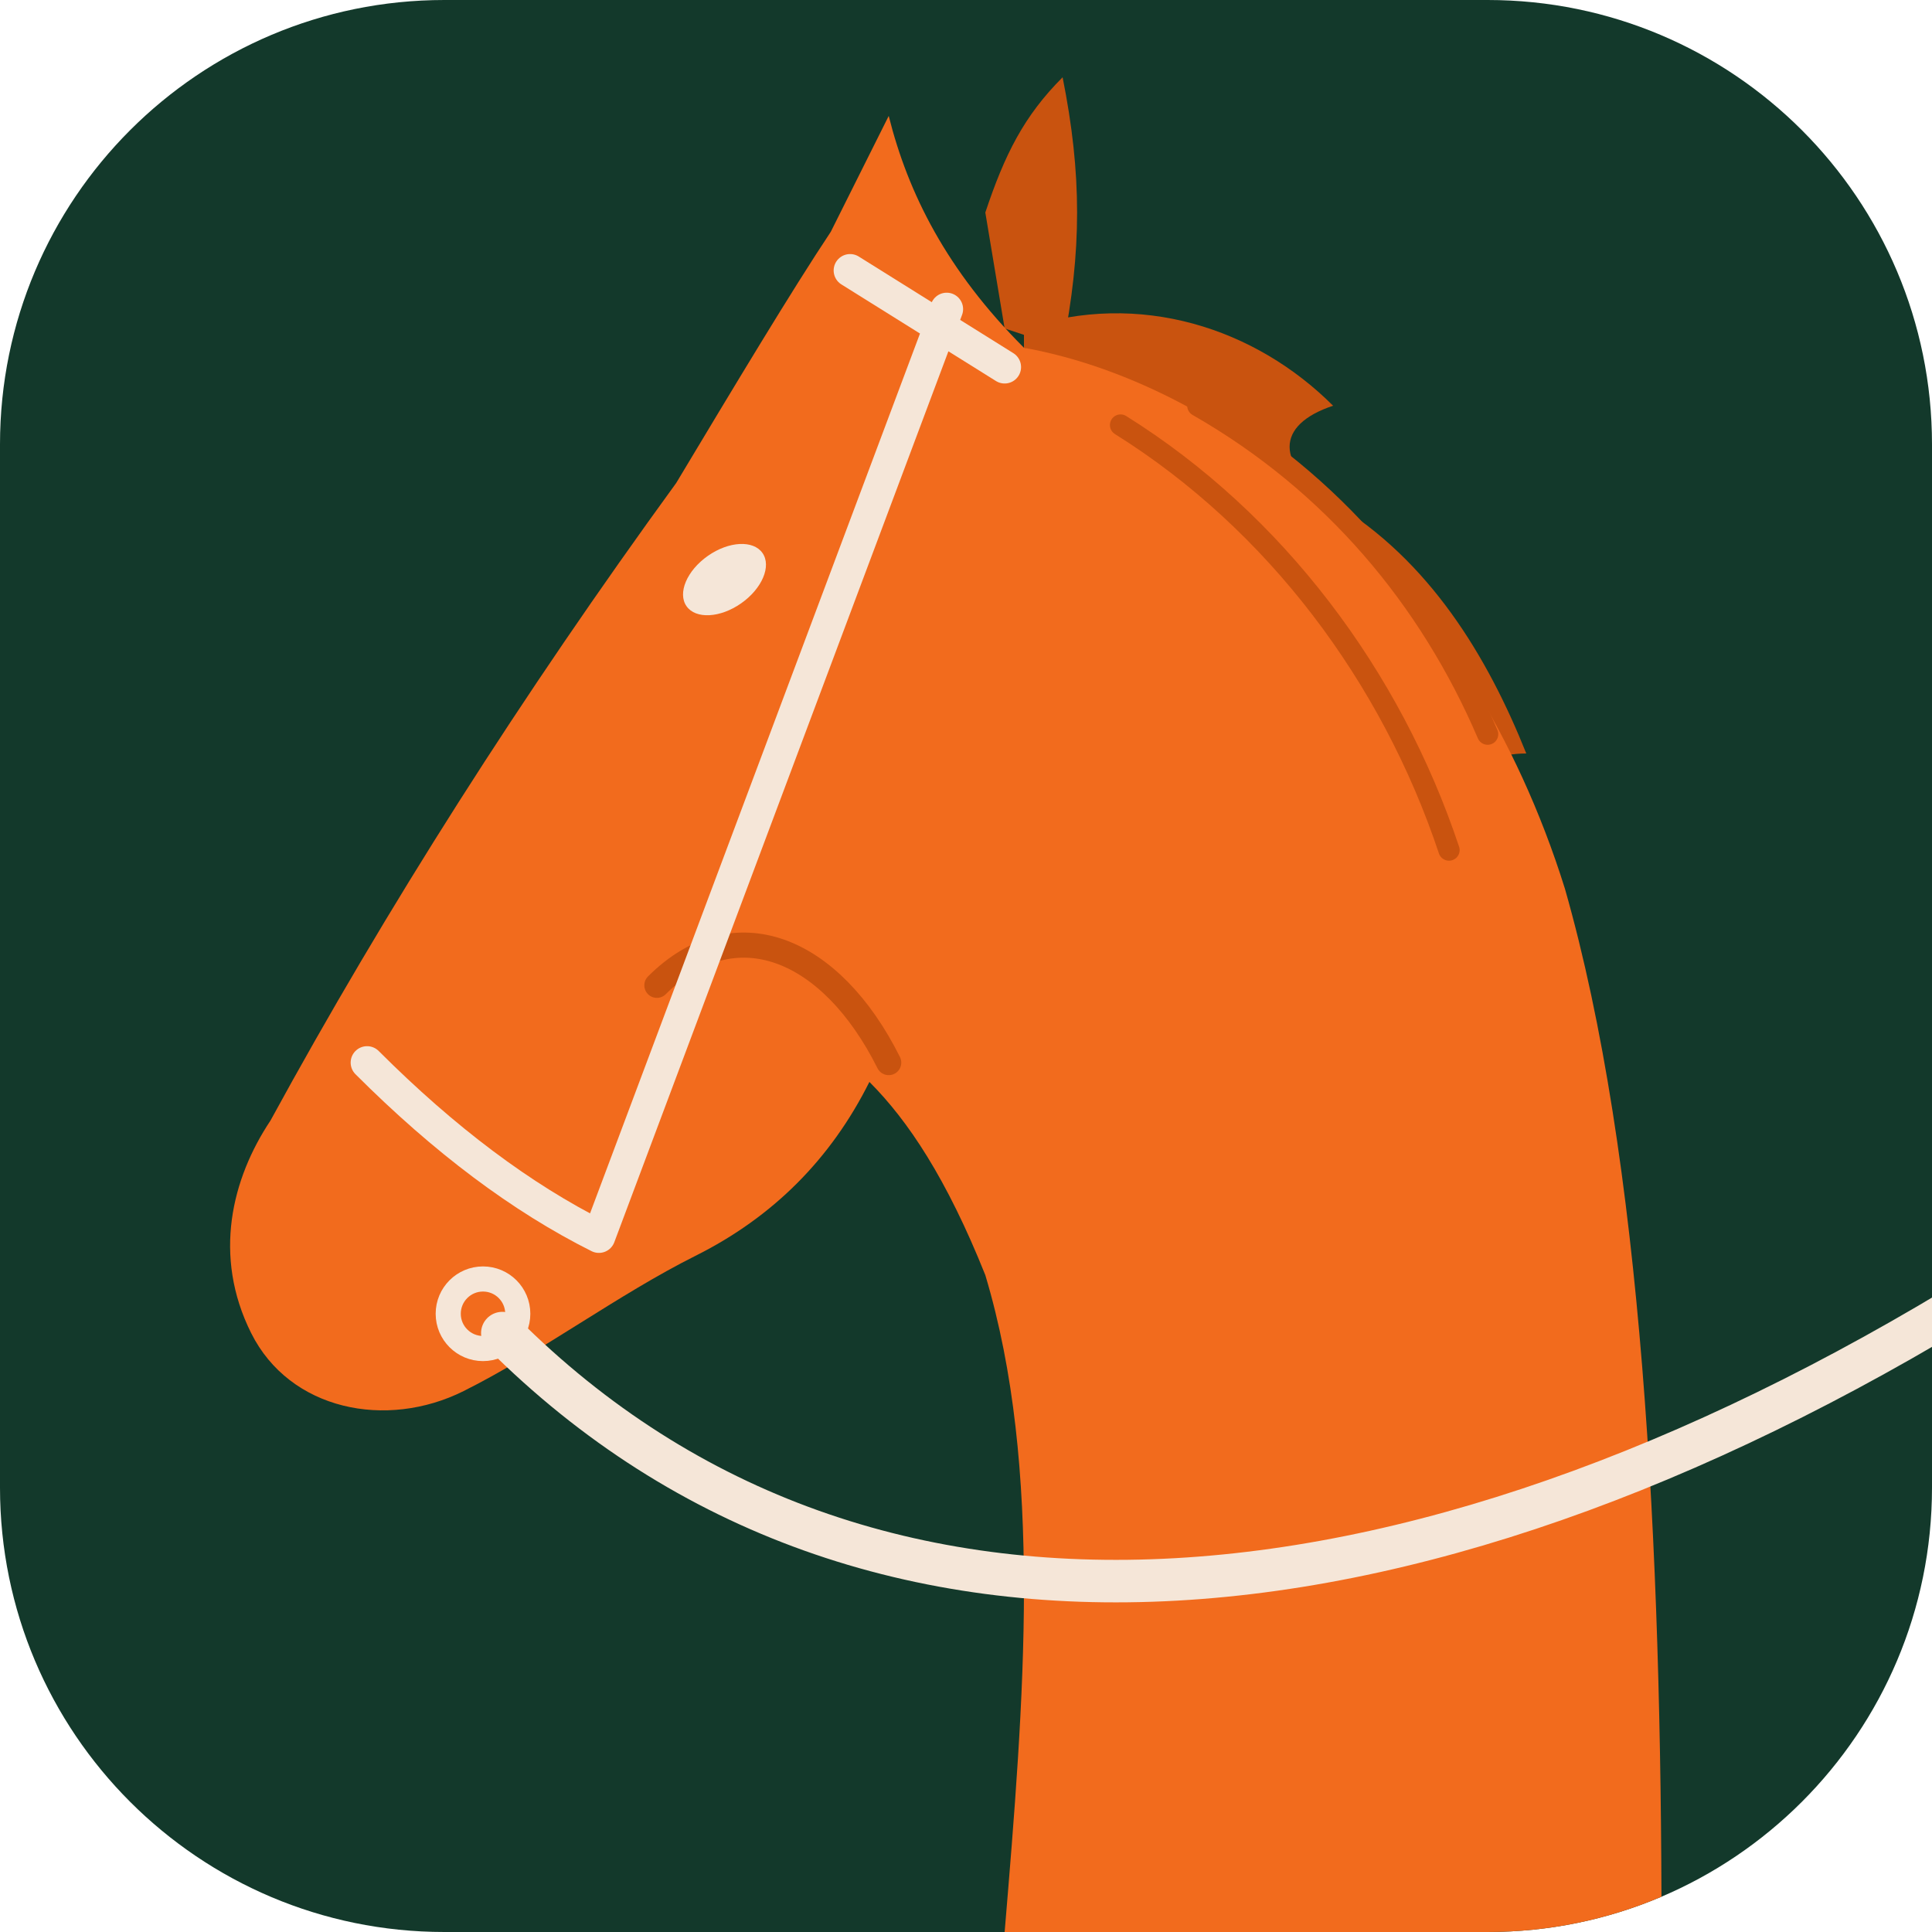
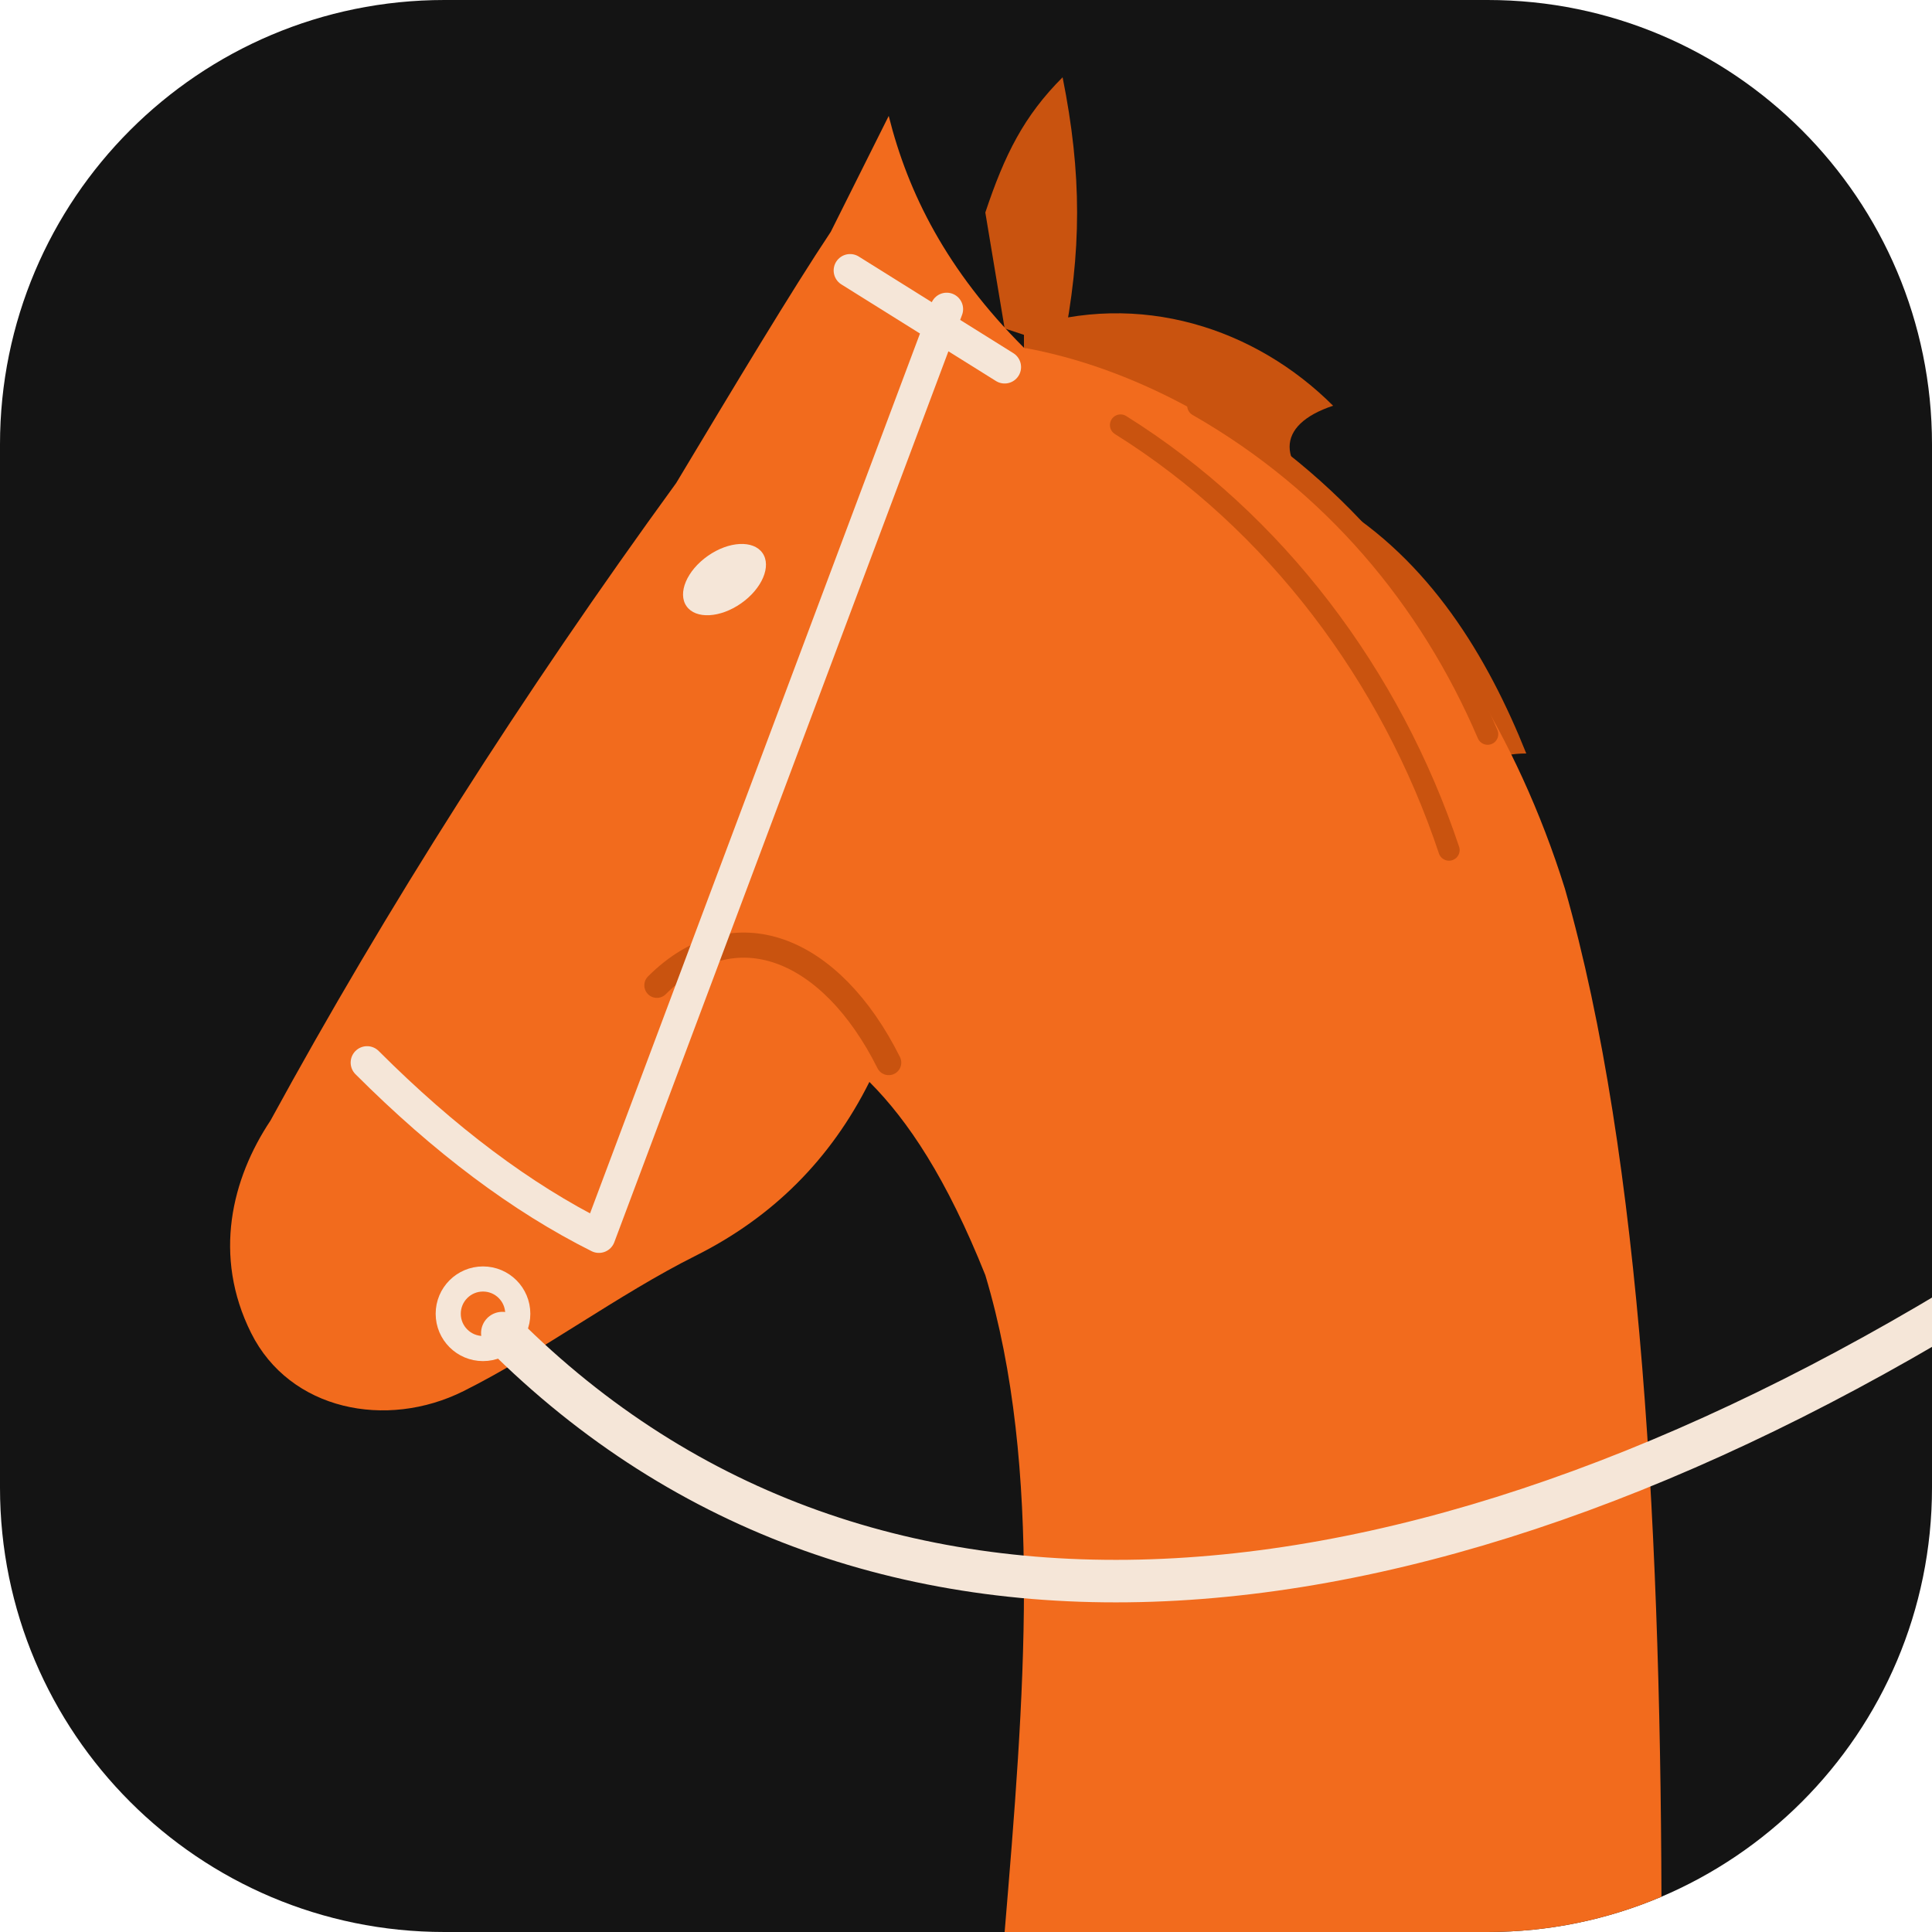
<svg xmlns="http://www.w3.org/2000/svg" viewBox="0 0 100 100">
  <defs>
    <clipPath id="c">
      <rect width="100" height="100" rx="23" />
    </clipPath>
  </defs>
-   <rect width="100" height="100" rx="23" fill="#13392B" />
+   <rect width="100" height="100" rx="23" fill="#141414" />
  <g clip-path="url(#c)">
    <path d="M51 11 C52 8 53 6 55 4 C56 9 56 13 55 18 L52 17 Z" fill="#C9530F" />
    <path d="M53 17 C59 15 65 17 69 21 C66 22 66 24 69 26 C74 29 77 34 79 39 C76 39 76 41 78 44 C81 49 83 55 84 62 L80 46 C76 32 66 22 53 18 Z" fill="#C9530F" />
    <path d="M46 6 C47 10 49 14 53 18 C64 20 76 30 81 46 C85 60 86 80 86 100 L52 100 C53 88 54 76 51 66 C49 61 47 58 45 56 C43 60 40 63 36 65 C32 67 28 70 24 72 C20 74 15 73 13 69 C11 65 12 61 14 58 C20 47 27 36 35 25 C38 20 41 15 43 12 C44 10 45 8 46 6 Z" fill="#F26B1D" />
    <path d="M58 22 C66 27 72 35 75 44 M62 21 C69 25 74 31 77 38" fill="none" stroke="#C9530F" stroke-width="1.1" stroke-linecap="round" />
    <path d="M46 55 C43 49 38 47 34 51" fill="none" stroke="#C9530F" stroke-width="1.3" stroke-linecap="round" />
    <ellipse cx="37.5" cy="30" rx="2.4" ry="1.5" transform="rotate(-35 37.5 30)" fill="#F5E6D8" />
    <path d="M19 55 C23 59 27 62 31 64 M31 64 L49 16 M44 14 L52 19" fill="none" stroke="#F5E6D8" stroke-width="1.7" stroke-linecap="round" stroke-linejoin="round" />
    <circle cx="25" cy="68" r="1.8" fill="none" stroke="#F5E6D8" stroke-width="1.3" />
    <path d="M26 69 C45 88 74 85 104 66" fill="none" stroke="#F5E6D8" stroke-width="2.2" stroke-linecap="round" />
  </g>
</svg>
